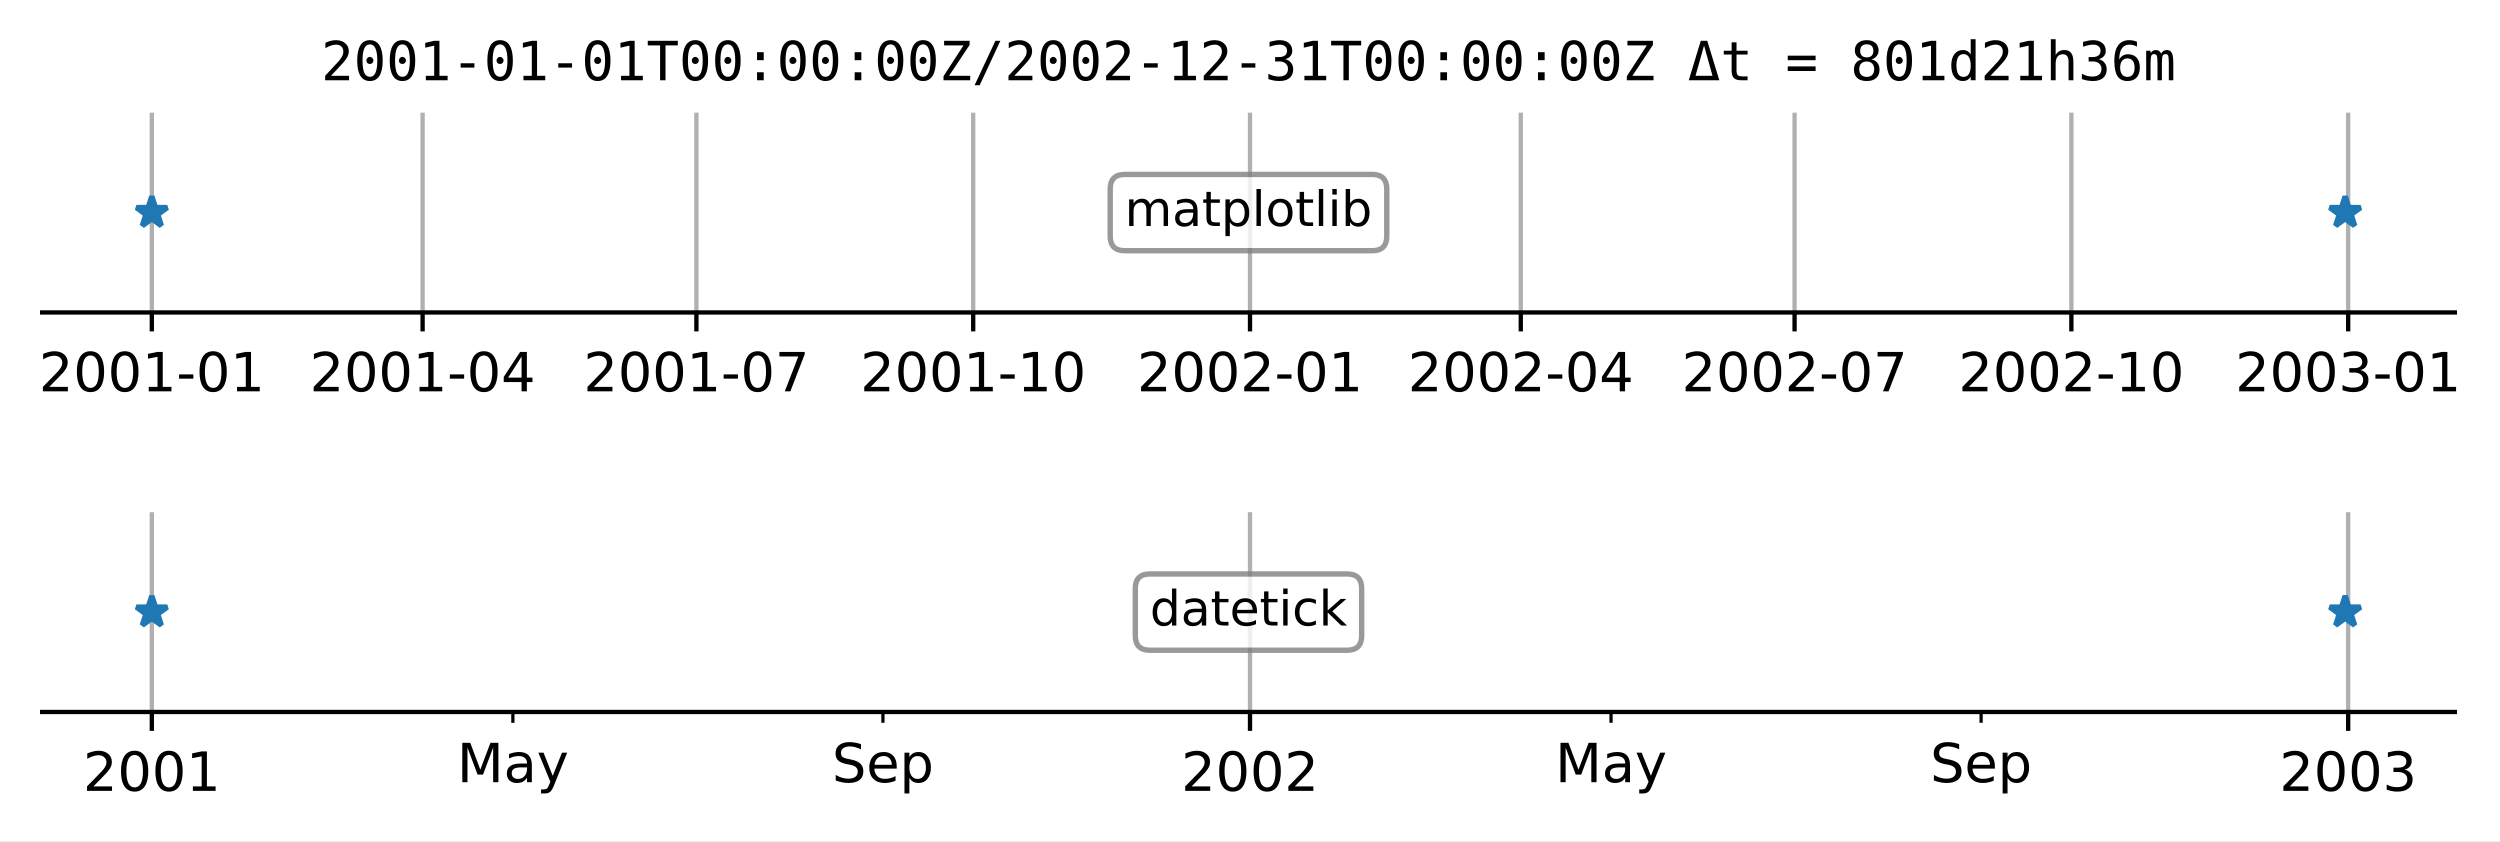
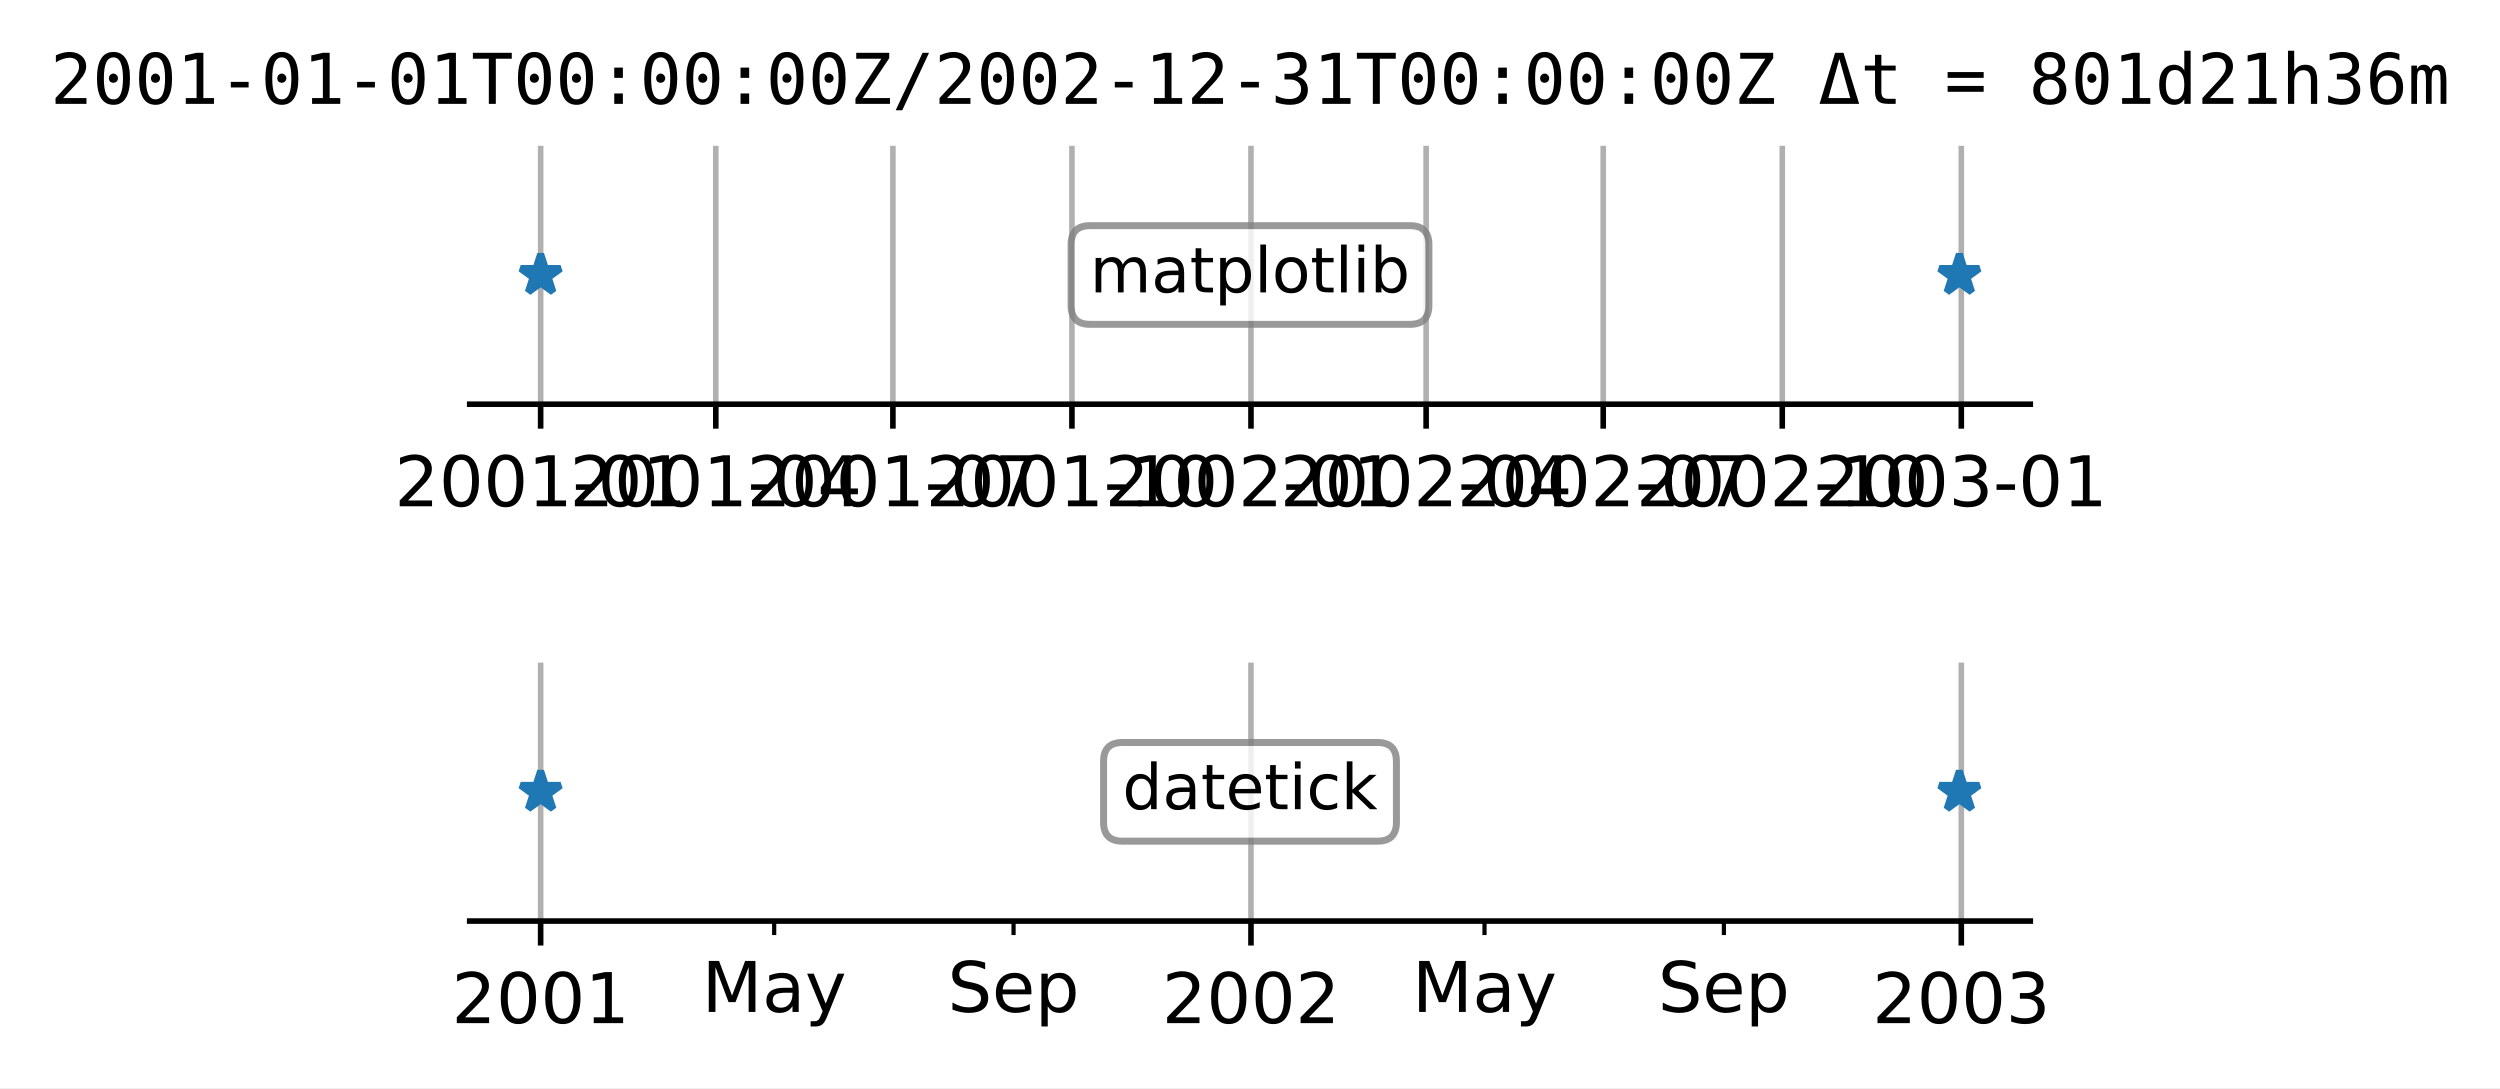
- <svg xmlns="http://www.w3.org/2000/svg" xmlns:xlink="http://www.w3.org/1999/xlink" width="462.558pt" height="155.61pt" viewBox="0 0 462.558 155.61" version="1.1">
+ <svg xmlns="http://www.w3.org/2000/svg" xmlns:xlink="http://www.w3.org/1999/xlink" width="357.558pt" height="155.61pt" viewBox="0 0 357.558 155.61" version="1.1">
  <defs>
    <style type="text/css">*{stroke-linejoin: round; stroke-linecap: butt}</style>
  </defs>
  <g id="figure_1">
    <g id="patch_1">
-       <path d="M 0 155.61  L 462.558 155.61  L 462.558 0  L 0 0  z " style="fill: #ffffff" />
+       <path d="M 0 155.61  L 357.558 155.61  L 357.558 0  L 0 0  z " style="fill: #ffffff" />
    </g>
    <g id="axes_1">
      <g id="patch_2">
-         <path d="M 7.8 57.812  L 454.2 57.812  L 454.2 20.852  L 7.8 20.852  z " style="fill: #ffffff" />
+         <path d="M 67.179 57.812  L 290.379 57.812  L 290.379 20.852  L 67.179 20.852  z " style="fill: #ffffff" />
      </g>
      <g id="matplotlib.axis_1">
        <g id="xtick_1">
          <g id="line2d_1">
-             <path d="M 28.091 57.812  L 28.091 20.852  " clip-path="url(#pa946808144)" style="fill: none; stroke: #b0b0b0; stroke-width: 0.8; stroke-linecap: square" />
+             <path d="M 77.324 57.812  L 77.324 20.852  " clip-path="url(#p162b3ab8ea)" style="fill: none; stroke: #b0b0b0; stroke-width: 0.8; stroke-linecap: square" />
          </g>
          <g id="line2d_2">
            <defs>
              <path id="m1e6c41ab66" d="M 0 0  L 0 3.5  " style="stroke: #000000; stroke-width: 0.8" />
            </defs>
            <g>
-               <use xlink:href="#m1e6c41ab66" x="28.091" y="57.812" style="stroke: #000000; stroke-width: 0.8" />
+               <use xlink:href="#m1e6c41ab66" x="77.324" y="57.812" style="stroke: #000000; stroke-width: 0.8" />
            </g>
          </g>
          <g id="text_1">
-             <text style="font-size: 10px; font-family: 'DejaVu Sans', 'Bitstream Vera Sans', 'Computer Modern Sans Serif', 'Lucida Grande', 'Verdana', 'Geneva', 'Lucid', 'Arial', 'Helvetica', 'Avant Garde', sans-serif; text-anchor: middle" x="28.091" y="72.41" transform="rotate(-0 28.09141 72.41)">2001-01</text>
+             <text style="font-size: 10px; font-family: 'DejaVu Sans', 'Bitstream Vera Sans', 'Computer Modern Sans Serif', 'Lucida Grande', 'Verdana', 'Geneva', 'Lucid', 'Arial', 'Helvetica', 'Avant Garde', sans-serif; text-anchor: middle" x="77.324" y="72.41" transform="rotate(-0 77.32436 72.41)">2001-01</text>
          </g>
        </g>
        <g id="xtick_2">
          <g id="line2d_3">
-             <path d="M 78.192 57.812  L 78.192 20.852  " clip-path="url(#pa946808144)" style="fill: none; stroke: #b0b0b0; stroke-width: 0.8; stroke-linecap: square" />
+             <path d="M 102.375 57.812  L 102.375 20.852  " clip-path="url(#p162b3ab8ea)" style="fill: none; stroke: #b0b0b0; stroke-width: 0.8; stroke-linecap: square" />
          </g>
          <g id="line2d_4">
            <g>
-               <use xlink:href="#m1e6c41ab66" x="78.192" y="57.812" style="stroke: #000000; stroke-width: 0.8" />
+               <use xlink:href="#m1e6c41ab66" x="102.375" y="57.812" style="stroke: #000000; stroke-width: 0.8" />
            </g>
          </g>
          <g id="text_2">
-             <text style="font-size: 10px; font-family: 'DejaVu Sans', 'Bitstream Vera Sans', 'Computer Modern Sans Serif', 'Lucida Grande', 'Verdana', 'Geneva', 'Lucid', 'Arial', 'Helvetica', 'Avant Garde', sans-serif; text-anchor: middle" x="78.192" y="72.41" transform="rotate(-0 78.19242 72.41)">2001-04</text>
+             <text style="font-size: 10px; font-family: 'DejaVu Sans', 'Bitstream Vera Sans', 'Computer Modern Sans Serif', 'Lucida Grande', 'Verdana', 'Geneva', 'Lucid', 'Arial', 'Helvetica', 'Avant Garde', sans-serif; text-anchor: middle" x="102.375" y="72.41" transform="rotate(-0 102.3749 72.41)">2001-04</text>
          </g>
        </g>
        <g id="xtick_3">
          <g id="line2d_5">
-             <path d="M 128.85 57.812  L 128.85 20.852  " clip-path="url(#pa946808144)" style="fill: none; stroke: #b0b0b0; stroke-width: 0.8; stroke-linecap: square" />
+             <path d="M 127.704 57.812  L 127.704 20.852  " clip-path="url(#p162b3ab8ea)" style="fill: none; stroke: #b0b0b0; stroke-width: 0.8; stroke-linecap: square" />
          </g>
          <g id="line2d_6">
            <g>
-               <use xlink:href="#m1e6c41ab66" x="128.85" y="57.812" style="stroke: #000000; stroke-width: 0.8" />
+               <use xlink:href="#m1e6c41ab66" x="127.704" y="57.812" style="stroke: #000000; stroke-width: 0.8" />
            </g>
          </g>
          <g id="text_3">
-             <text style="font-size: 10px; font-family: 'DejaVu Sans', 'Bitstream Vera Sans', 'Computer Modern Sans Serif', 'Lucida Grande', 'Verdana', 'Geneva', 'Lucid', 'Arial', 'Helvetica', 'Avant Garde', sans-serif; text-anchor: middle" x="128.85" y="72.41" transform="rotate(-0 128.8501 72.41)">2001-07</text>
+             <text style="font-size: 10px; font-family: 'DejaVu Sans', 'Bitstream Vera Sans', 'Computer Modern Sans Serif', 'Lucida Grande', 'Verdana', 'Geneva', 'Lucid', 'Arial', 'Helvetica', 'Avant Garde', sans-serif; text-anchor: middle" x="127.704" y="72.41" transform="rotate(-0 127.7037 72.41)">2001-07</text>
          </g>
        </g>
        <g id="xtick_4">
          <g id="line2d_7">
-             <path d="M 180.064 57.812  L 180.064 20.852  " clip-path="url(#pa946808144)" style="fill: none; stroke: #b0b0b0; stroke-width: 0.8; stroke-linecap: square" />
+             <path d="M 153.311 57.812  L 153.311 20.852  " clip-path="url(#p162b3ab8ea)" style="fill: none; stroke: #b0b0b0; stroke-width: 0.8; stroke-linecap: square" />
          </g>
          <g id="line2d_8">
            <g>
-               <use xlink:href="#m1e6c41ab66" x="180.064" y="57.812" style="stroke: #000000; stroke-width: 0.8" />
+               <use xlink:href="#m1e6c41ab66" x="153.311" y="57.812" style="stroke: #000000; stroke-width: 0.8" />
            </g>
          </g>
          <g id="text_4">
-             <text style="font-size: 10px; font-family: 'DejaVu Sans', 'Bitstream Vera Sans', 'Computer Modern Sans Serif', 'Lucida Grande', 'Verdana', 'Geneva', 'Lucid', 'Arial', 'Helvetica', 'Avant Garde', sans-serif; text-anchor: middle" x="180.064" y="72.41" transform="rotate(-0 180.0645 72.41)">2001-10</text>
+             <text style="font-size: 10px; font-family: 'DejaVu Sans', 'Bitstream Vera Sans', 'Computer Modern Sans Serif', 'Lucida Grande', 'Verdana', 'Geneva', 'Lucid', 'Arial', 'Helvetica', 'Avant Garde', sans-serif; text-anchor: middle" x="153.311" y="72.41" transform="rotate(-0 153.3109 72.41)">2001-10</text>
          </g>
        </g>
        <g id="xtick_5">
          <g id="line2d_9">
-             <path d="M 231.279 57.812  L 231.279 20.852  " clip-path="url(#pa946808144)" style="fill: none; stroke: #b0b0b0; stroke-width: 0.8; stroke-linecap: square" />
+             <path d="M 178.918 57.812  L 178.918 20.852  " clip-path="url(#p162b3ab8ea)" style="fill: none; stroke: #b0b0b0; stroke-width: 0.8; stroke-linecap: square" />
          </g>
          <g id="line2d_10">
            <g>
-               <use xlink:href="#m1e6c41ab66" x="231.279" y="57.812" style="stroke: #000000; stroke-width: 0.8" />
+               <use xlink:href="#m1e6c41ab66" x="178.918" y="57.812" style="stroke: #000000; stroke-width: 0.8" />
            </g>
          </g>
          <g id="text_5">
-             <text style="font-size: 10px; font-family: 'DejaVu Sans', 'Bitstream Vera Sans', 'Computer Modern Sans Serif', 'Lucida Grande', 'Verdana', 'Geneva', 'Lucid', 'Arial', 'Helvetica', 'Avant Garde', sans-serif; text-anchor: middle" x="231.279" y="72.41" transform="rotate(-0 231.2788 72.41)">2002-01</text>
+             <text style="font-size: 10px; font-family: 'DejaVu Sans', 'Bitstream Vera Sans', 'Computer Modern Sans Serif', 'Lucida Grande', 'Verdana', 'Geneva', 'Lucid', 'Arial', 'Helvetica', 'Avant Garde', sans-serif; text-anchor: middle" x="178.918" y="72.41" transform="rotate(-0 178.9181 72.41)">2002-01</text>
          </g>
        </g>
        <g id="xtick_6">
          <g id="line2d_11">
-             <path d="M 281.38 57.812  L 281.38 20.852  " clip-path="url(#pa946808144)" style="fill: none; stroke: #b0b0b0; stroke-width: 0.8; stroke-linecap: square" />
+             <path d="M 203.969 57.812  L 203.969 20.852  " clip-path="url(#p162b3ab8ea)" style="fill: none; stroke: #b0b0b0; stroke-width: 0.8; stroke-linecap: square" />
          </g>
          <g id="line2d_12">
            <g>
-               <use xlink:href="#m1e6c41ab66" x="281.38" y="57.812" style="stroke: #000000; stroke-width: 0.8" />
+               <use xlink:href="#m1e6c41ab66" x="203.969" y="57.812" style="stroke: #000000; stroke-width: 0.8" />
            </g>
          </g>
          <g id="text_6">
-             <text style="font-size: 10px; font-family: 'DejaVu Sans', 'Bitstream Vera Sans', 'Computer Modern Sans Serif', 'Lucida Grande', 'Verdana', 'Geneva', 'Lucid', 'Arial', 'Helvetica', 'Avant Garde', sans-serif; text-anchor: middle" x="281.38" y="72.41" transform="rotate(-0 281.3798 72.41)">2002-04</text>
+             <text style="font-size: 10px; font-family: 'DejaVu Sans', 'Bitstream Vera Sans', 'Computer Modern Sans Serif', 'Lucida Grande', 'Verdana', 'Geneva', 'Lucid', 'Arial', 'Helvetica', 'Avant Garde', sans-serif; text-anchor: middle" x="203.969" y="72.41" transform="rotate(-0 203.9686 72.41)">2002-04</text>
          </g>
        </g>
        <g id="xtick_7">
          <g id="line2d_13">
-             <path d="M 332.038 57.812  L 332.038 20.852  " clip-path="url(#pa946808144)" style="fill: none; stroke: #b0b0b0; stroke-width: 0.8; stroke-linecap: square" />
+             <path d="M 229.297 57.812  L 229.297 20.852  " clip-path="url(#p162b3ab8ea)" style="fill: none; stroke: #b0b0b0; stroke-width: 0.8; stroke-linecap: square" />
          </g>
          <g id="line2d_14">
            <g>
-               <use xlink:href="#m1e6c41ab66" x="332.038" y="57.812" style="stroke: #000000; stroke-width: 0.8" />
+               <use xlink:href="#m1e6c41ab66" x="229.297" y="57.812" style="stroke: #000000; stroke-width: 0.8" />
            </g>
          </g>
          <g id="text_7">
-             <text style="font-size: 10px; font-family: 'DejaVu Sans', 'Bitstream Vera Sans', 'Computer Modern Sans Serif', 'Lucida Grande', 'Verdana', 'Geneva', 'Lucid', 'Arial', 'Helvetica', 'Avant Garde', sans-serif; text-anchor: middle" x="332.038" y="72.41" transform="rotate(-0 332.0375 72.41)">2002-07</text>
+             <text style="font-size: 10px; font-family: 'DejaVu Sans', 'Bitstream Vera Sans', 'Computer Modern Sans Serif', 'Lucida Grande', 'Verdana', 'Geneva', 'Lucid', 'Arial', 'Helvetica', 'Avant Garde', sans-serif; text-anchor: middle" x="229.297" y="72.41" transform="rotate(-0 229.2974 72.41)">2002-07</text>
          </g>
        </g>
        <g id="xtick_8">
          <g id="line2d_15">
-             <path d="M 383.252 57.812  L 383.252 20.852  " clip-path="url(#pa946808144)" style="fill: none; stroke: #b0b0b0; stroke-width: 0.8; stroke-linecap: square" />
+             <path d="M 254.905 57.812  L 254.905 20.852  " clip-path="url(#p162b3ab8ea)" style="fill: none; stroke: #b0b0b0; stroke-width: 0.8; stroke-linecap: square" />
          </g>
          <g id="line2d_16">
            <g>
-               <use xlink:href="#m1e6c41ab66" x="383.252" y="57.812" style="stroke: #000000; stroke-width: 0.8" />
+               <use xlink:href="#m1e6c41ab66" x="254.905" y="57.812" style="stroke: #000000; stroke-width: 0.8" />
            </g>
          </g>
          <g id="text_8">
-             <text style="font-size: 10px; font-family: 'DejaVu Sans', 'Bitstream Vera Sans', 'Computer Modern Sans Serif', 'Lucida Grande', 'Verdana', 'Geneva', 'Lucid', 'Arial', 'Helvetica', 'Avant Garde', sans-serif; text-anchor: middle" x="383.252" y="72.41" transform="rotate(-0 383.2519 72.41)">2002-10</text>
+             <text style="font-size: 10px; font-family: 'DejaVu Sans', 'Bitstream Vera Sans', 'Computer Modern Sans Serif', 'Lucida Grande', 'Verdana', 'Geneva', 'Lucid', 'Arial', 'Helvetica', 'Avant Garde', sans-serif; text-anchor: middle" x="254.905" y="72.41" transform="rotate(-0 254.9046 72.41)">2002-10</text>
          </g>
        </g>
        <g id="xtick_9">
          <g id="line2d_17">
-             <path d="M 434.466 57.812  L 434.466 20.852  " clip-path="url(#pa946808144)" style="fill: none; stroke: #b0b0b0; stroke-width: 0.8; stroke-linecap: square" />
+             <path d="M 280.512 57.812  L 280.512 20.852  " clip-path="url(#p162b3ab8ea)" style="fill: none; stroke: #b0b0b0; stroke-width: 0.8; stroke-linecap: square" />
          </g>
          <g id="line2d_18">
            <g>
-               <use xlink:href="#m1e6c41ab66" x="434.466" y="57.812" style="stroke: #000000; stroke-width: 0.8" />
+               <use xlink:href="#m1e6c41ab66" x="280.512" y="57.812" style="stroke: #000000; stroke-width: 0.8" />
            </g>
          </g>
          <g id="text_9">
-             <text style="font-size: 10px; font-family: 'DejaVu Sans', 'Bitstream Vera Sans', 'Computer Modern Sans Serif', 'Lucida Grande', 'Verdana', 'Geneva', 'Lucid', 'Arial', 'Helvetica', 'Avant Garde', sans-serif; text-anchor: middle" x="434.466" y="72.41" transform="rotate(-0 434.4663 72.41)">2003-01</text>
+             <text style="font-size: 10px; font-family: 'DejaVu Sans', 'Bitstream Vera Sans', 'Computer Modern Sans Serif', 'Lucida Grande', 'Verdana', 'Geneva', 'Lucid', 'Arial', 'Helvetica', 'Avant Garde', sans-serif; text-anchor: middle" x="280.512" y="72.41" transform="rotate(-0 280.5118 72.41)">2003-01</text>
          </g>
        </g>
      </g>
      <g id="line2d_19">
        <defs>
          <path id="maf42e94cd1" d="M 0 -3  L -0.674 -0.927  L -2.853 -0.927  L -1.09 0.354  L -1.763 2.427  L -0 1.146  L 1.763 2.427  L 1.09 0.354  L 2.853 -0.927  L 0.674 -0.927  z " style="stroke: #1f77b4; stroke-linejoin: bevel" />
        </defs>
-         <g clip-path="url(#pa946808144)">
-           <use xlink:href="#maf42e94cd1" x="28.091" y="39.332" style="fill: #1f77b4; stroke: #1f77b4; stroke-linejoin: bevel" />
-           <use xlink:href="#maf42e94cd1" x="433.91" y="39.332" style="fill: #1f77b4; stroke: #1f77b4; stroke-linejoin: bevel" />
+         <g clip-path="url(#p162b3ab8ea)">
+           <use xlink:href="#maf42e94cd1" x="77.324" y="39.332" style="fill: #1f77b4; stroke: #1f77b4; stroke-linejoin: bevel" />
+           <use xlink:href="#maf42e94cd1" x="280.233" y="39.332" style="fill: #1f77b4; stroke: #1f77b4; stroke-linejoin: bevel" />
        </g>
      </g>
      <g id="patch_3">
-         <path d="M 7.8 57.812  L 454.2 57.812  " style="fill: none; stroke: #000000; stroke-width: 0.8; stroke-linejoin: miter; stroke-linecap: square" />
+         <path d="M 67.179 57.812  L 290.379 57.812  " style="fill: none; stroke: #000000; stroke-width: 0.8; stroke-linejoin: miter; stroke-linecap: square" />
      </g>
      <g id="text_10">
        <g id="patch_4">
-           <path d="M 208.114 46.387  L 253.887 46.387  Q 256.587 46.387 256.587 43.687  L 256.587 34.976  Q 256.587 32.276 253.887 32.276  L 208.114 32.276  Q 205.414 32.276 205.414 34.976  L 205.414 43.687  Q 205.414 46.387 208.114 46.387  z " style="fill: #ffffff; opacity: 0.8; stroke: #808080; stroke-linejoin: miter" />
-         </g>
-         <text style="font-size: 9px; font-family: 'DejaVu Sans', 'Bitstream Vera Sans', 'Computer Modern Sans Serif', 'Lucida Grande', 'Verdana', 'Geneva', 'Lucid', 'Arial', 'Helvetica', 'Avant Garde', sans-serif; text-anchor: middle" x="231" y="41.815" transform="rotate(-0 231.0005 41.815)">matplotlib</text>
+           <path d="M 155.892 46.387  L 201.666 46.387  Q 204.366 46.387 204.366 43.687  L 204.366 34.976  Q 204.366 32.276 201.666 32.276  L 155.892 32.276  Q 153.192 32.276 153.192 34.976  L 153.192 43.687  Q 153.192 46.387 155.892 46.387  z " style="fill: #ffffff; opacity: 0.8; stroke: #808080; stroke-linejoin: miter" />
+         </g>
+         <text style="font-size: 9px; font-family: 'DejaVu Sans', 'Bitstream Vera Sans', 'Computer Modern Sans Serif', 'Lucida Grande', 'Verdana', 'Geneva', 'Lucid', 'Arial', 'Helvetica', 'Avant Garde', sans-serif; text-anchor: middle" x="178.779" y="41.815" transform="rotate(-0 178.7789 41.815)">matplotlib</text>
      </g>
      <g id="text_11">
-         <text style="font-size: 10px; font-family: 'DejaVu Sans Mono', 'Bitstream Vera Sans Mono', 'Computer Modern Typewriter', 'Andale Mono', 'Nimbus Mono L', 'Courier New', 'Courier', 'Fixed', 'Terminal', monospace; text-anchor: middle" x="231" y="14.852" transform="rotate(-0 231.0005 14.85156)">2001-01-01T00:00:00Z/2002-12-31T00:00:00Z Δt = 801d21h36m</text>
+         <text style="font-size: 10px; font-family: 'DejaVu Sans Mono', 'Bitstream Vera Sans Mono', 'Computer Modern Typewriter', 'Andale Mono', 'Nimbus Mono L', 'Courier New', 'Courier', 'Fixed', 'Terminal', monospace; text-anchor: middle" x="178.779" y="14.852" transform="rotate(-0 178.7789 14.85156)">2001-01-01T00:00:00Z/2002-12-31T00:00:00Z Δt = 801d21h36m</text>
      </g>
    </g>
    <g id="axes_2">
      <g id="patch_5">
-         <path d="M 7.8 131.732  L 454.2 131.732  L 454.2 94.772  L 7.8 94.772  z " style="fill: #ffffff" />
+         <path d="M 67.179 131.732  L 290.379 131.732  L 290.379 94.772  L 67.179 94.772  z " style="fill: #ffffff" />
      </g>
      <g id="matplotlib.axis_2">
        <g id="xtick_10">
          <g id="line2d_20">
-             <path d="M 28.091 131.732  L 28.091 94.772  " clip-path="url(#p733ab4ef03)" style="fill: none; stroke: #b0b0b0; stroke-width: 0.8; stroke-linecap: square" />
+             <path d="M 77.324 131.732  L 77.324 94.772  " clip-path="url(#p50e96a7942)" style="fill: none; stroke: #b0b0b0; stroke-width: 0.8; stroke-linecap: square" />
          </g>
          <g id="line2d_21">
            <g>
-               <use xlink:href="#m1e6c41ab66" x="28.091" y="131.732" style="stroke: #000000; stroke-width: 0.8" />
+               <use xlink:href="#m1e6c41ab66" x="77.324" y="131.732" style="stroke: #000000; stroke-width: 0.8" />
            </g>
          </g>
          <g id="text_12">
-             <text style="font-size: 10px; font-family: 'DejaVu Sans', 'Bitstream Vera Sans', 'Computer Modern Sans Serif', 'Lucida Grande', 'Verdana', 'Geneva', 'Lucid', 'Arial', 'Helvetica', 'Avant Garde', sans-serif; text-anchor: middle" x="28.091" y="146.33" transform="rotate(-0 28.09141 146.33)">2001</text>
+             <text style="font-size: 10px; font-family: 'DejaVu Sans', 'Bitstream Vera Sans', 'Computer Modern Sans Serif', 'Lucida Grande', 'Verdana', 'Geneva', 'Lucid', 'Arial', 'Helvetica', 'Avant Garde', sans-serif; text-anchor: middle" x="77.324" y="146.33" transform="rotate(-0 77.32436 146.33)">2001</text>
          </g>
        </g>
        <g id="xtick_11">
          <g id="line2d_22">
-             <path d="M 231.279 131.732  L 231.279 94.772  " clip-path="url(#p733ab4ef03)" style="fill: none; stroke: #b0b0b0; stroke-width: 0.8; stroke-linecap: square" />
+             <path d="M 178.918 131.732  L 178.918 94.772  " clip-path="url(#p50e96a7942)" style="fill: none; stroke: #b0b0b0; stroke-width: 0.8; stroke-linecap: square" />
          </g>
          <g id="line2d_23">
            <g>
-               <use xlink:href="#m1e6c41ab66" x="231.279" y="131.732" style="stroke: #000000; stroke-width: 0.8" />
+               <use xlink:href="#m1e6c41ab66" x="178.918" y="131.732" style="stroke: #000000; stroke-width: 0.8" />
            </g>
          </g>
          <g id="text_13">
-             <text style="font-size: 10px; font-family: 'DejaVu Sans', 'Bitstream Vera Sans', 'Computer Modern Sans Serif', 'Lucida Grande', 'Verdana', 'Geneva', 'Lucid', 'Arial', 'Helvetica', 'Avant Garde', sans-serif; text-anchor: middle" x="231.279" y="146.33" transform="rotate(-0 231.2788 146.33)">2002</text>
+             <text style="font-size: 10px; font-family: 'DejaVu Sans', 'Bitstream Vera Sans', 'Computer Modern Sans Serif', 'Lucida Grande', 'Verdana', 'Geneva', 'Lucid', 'Arial', 'Helvetica', 'Avant Garde', sans-serif; text-anchor: middle" x="178.918" y="146.33" transform="rotate(-0 178.9181 146.33)">2002</text>
          </g>
        </g>
        <g id="xtick_12">
          <g id="line2d_24">
-             <path d="M 434.466 131.732  L 434.466 94.772  " clip-path="url(#p733ab4ef03)" style="fill: none; stroke: #b0b0b0; stroke-width: 0.8; stroke-linecap: square" />
+             <path d="M 280.512 131.732  L 280.512 94.772  " clip-path="url(#p50e96a7942)" style="fill: none; stroke: #b0b0b0; stroke-width: 0.8; stroke-linecap: square" />
          </g>
          <g id="line2d_25">
            <g>
-               <use xlink:href="#m1e6c41ab66" x="434.466" y="131.732" style="stroke: #000000; stroke-width: 0.8" />
+               <use xlink:href="#m1e6c41ab66" x="280.512" y="131.732" style="stroke: #000000; stroke-width: 0.8" />
            </g>
          </g>
          <g id="text_14">
-             <text style="font-size: 10px; font-family: 'DejaVu Sans', 'Bitstream Vera Sans', 'Computer Modern Sans Serif', 'Lucida Grande', 'Verdana', 'Geneva', 'Lucid', 'Arial', 'Helvetica', 'Avant Garde', sans-serif; text-anchor: middle" x="434.466" y="146.33" transform="rotate(-0 434.4663 146.33)">2003</text>
+             <text style="font-size: 10px; font-family: 'DejaVu Sans', 'Bitstream Vera Sans', 'Computer Modern Sans Serif', 'Lucida Grande', 'Verdana', 'Geneva', 'Lucid', 'Arial', 'Helvetica', 'Avant Garde', sans-serif; text-anchor: middle" x="280.512" y="146.33" transform="rotate(-0 280.5118 146.33)">2003</text>
          </g>
        </g>
        <g id="xtick_13">
          <g id="line2d_26">
            <defs>
              <path id="m7da8c832f9" d="M 0 0  L 0 2  " style="stroke: #000000; stroke-width: 0.6" />
            </defs>
            <g>
-               <use xlink:href="#m7da8c832f9" x="94.893" y="131.732" style="stroke: #000000; stroke-width: 0.6" />
+               <use xlink:href="#m7da8c832f9" x="110.725" y="131.732" style="stroke: #000000; stroke-width: 0.6" />
            </g>
          </g>
          <g id="text_15">
-             <text style="font-size: 10px; font-family: 'DejaVu Sans', 'Bitstream Vera Sans', 'Computer Modern Sans Serif', 'Lucida Grande', 'Verdana', 'Geneva', 'Lucid', 'Arial', 'Helvetica', 'Avant Garde', sans-serif; text-anchor: middle" x="94.893" y="144.73" transform="rotate(-0 94.89275 144.73)">May</text>
+             <text style="font-size: 10px; font-family: 'DejaVu Sans', 'Bitstream Vera Sans', 'Computer Modern Sans Serif', 'Lucida Grande', 'Verdana', 'Geneva', 'Lucid', 'Arial', 'Helvetica', 'Avant Garde', sans-serif; text-anchor: middle" x="110.725" y="144.73" transform="rotate(-0 110.725 144.73)">May</text>
          </g>
        </g>
        <g id="xtick_14">
          <g id="line2d_27">
            <g>
-               <use xlink:href="#m7da8c832f9" x="163.364" y="131.732" style="stroke: #000000; stroke-width: 0.6" />
+               <use xlink:href="#m7da8c832f9" x="144.961" y="131.732" style="stroke: #000000; stroke-width: 0.6" />
            </g>
          </g>
          <g id="text_16">
-             <text style="font-size: 10px; font-family: 'DejaVu Sans', 'Bitstream Vera Sans', 'Computer Modern Sans Serif', 'Lucida Grande', 'Verdana', 'Geneva', 'Lucid', 'Arial', 'Helvetica', 'Avant Garde', sans-serif; text-anchor: middle" x="163.364" y="144.73" transform="rotate(-0 163.3641 144.73)">Sep</text>
+             <text style="font-size: 10px; font-family: 'DejaVu Sans', 'Bitstream Vera Sans', 'Computer Modern Sans Serif', 'Lucida Grande', 'Verdana', 'Geneva', 'Lucid', 'Arial', 'Helvetica', 'Avant Garde', sans-serif; text-anchor: middle" x="144.961" y="144.73" transform="rotate(-0 144.9607 144.73)">Sep</text>
          </g>
        </g>
        <g id="xtick_15">
          <g id="line2d_28">
            <g>
-               <use xlink:href="#m7da8c832f9" x="298.08" y="131.732" style="stroke: #000000; stroke-width: 0.6" />
+               <use xlink:href="#m7da8c832f9" x="212.319" y="131.732" style="stroke: #000000; stroke-width: 0.6" />
            </g>
          </g>
          <g id="text_17">
-             <text style="font-size: 10px; font-family: 'DejaVu Sans', 'Bitstream Vera Sans', 'Computer Modern Sans Serif', 'Lucida Grande', 'Verdana', 'Geneva', 'Lucid', 'Arial', 'Helvetica', 'Avant Garde', sans-serif; text-anchor: middle" x="298.08" y="144.73" transform="rotate(-0 298.0802 144.73)">May</text>
+             <text style="font-size: 10px; font-family: 'DejaVu Sans', 'Bitstream Vera Sans', 'Computer Modern Sans Serif', 'Lucida Grande', 'Verdana', 'Geneva', 'Lucid', 'Arial', 'Helvetica', 'Avant Garde', sans-serif; text-anchor: middle" x="212.319" y="144.73" transform="rotate(-0 212.3187 144.73)">May</text>
          </g>
        </g>
        <g id="xtick_16">
          <g id="line2d_29">
            <g>
-               <use xlink:href="#m7da8c832f9" x="366.552" y="131.732" style="stroke: #000000; stroke-width: 0.6" />
+               <use xlink:href="#m7da8c832f9" x="246.554" y="131.732" style="stroke: #000000; stroke-width: 0.6" />
            </g>
          </g>
          <g id="text_18">
-             <text style="font-size: 10px; font-family: 'DejaVu Sans', 'Bitstream Vera Sans', 'Computer Modern Sans Serif', 'Lucida Grande', 'Verdana', 'Geneva', 'Lucid', 'Arial', 'Helvetica', 'Avant Garde', sans-serif; text-anchor: middle" x="366.552" y="144.73" transform="rotate(-0 366.5516 144.73)">Sep</text>
+             <text style="font-size: 10px; font-family: 'DejaVu Sans', 'Bitstream Vera Sans', 'Computer Modern Sans Serif', 'Lucida Grande', 'Verdana', 'Geneva', 'Lucid', 'Arial', 'Helvetica', 'Avant Garde', sans-serif; text-anchor: middle" x="246.554" y="144.73" transform="rotate(-0 246.5544 144.73)">Sep</text>
          </g>
        </g>
      </g>
      <g id="line2d_30">
-         <g clip-path="url(#p733ab4ef03)">
-           <use xlink:href="#maf42e94cd1" x="28.091" y="113.252" style="fill: #1f77b4; stroke: #1f77b4; stroke-linejoin: bevel" />
-           <use xlink:href="#maf42e94cd1" x="433.91" y="113.252" style="fill: #1f77b4; stroke: #1f77b4; stroke-linejoin: bevel" />
+         <g clip-path="url(#p50e96a7942)">
+           <use xlink:href="#maf42e94cd1" x="77.324" y="113.252" style="fill: #1f77b4; stroke: #1f77b4; stroke-linejoin: bevel" />
+           <use xlink:href="#maf42e94cd1" x="280.233" y="113.252" style="fill: #1f77b4; stroke: #1f77b4; stroke-linejoin: bevel" />
        </g>
      </g>
      <g id="patch_6">
-         <path d="M 7.8 131.732  L 454.2 131.732  " style="fill: none; stroke: #000000; stroke-width: 0.8; stroke-linejoin: miter; stroke-linecap: square" />
+         <path d="M 67.179 131.732  L 290.379 131.732  " style="fill: none; stroke: #000000; stroke-width: 0.8; stroke-linejoin: miter; stroke-linecap: square" />
      </g>
      <g id="text_19">
        <g id="patch_7">
-           <path d="M 212.759 120.307  L 249.242 120.307  Q 251.942 120.307 251.942 117.607  L 251.942 108.896  Q 251.942 106.196 249.242 106.196  L 212.759 106.196  Q 210.059 106.196 210.059 108.896  L 210.059 117.607  Q 210.059 120.307 212.759 120.307  z " style="fill: #ffffff; opacity: 0.8; stroke: #808080; stroke-linejoin: miter" />
-         </g>
-         <text style="font-size: 9px; font-family: 'DejaVu Sans', 'Bitstream Vera Sans', 'Computer Modern Sans Serif', 'Lucida Grande', 'Verdana', 'Geneva', 'Lucid', 'Arial', 'Helvetica', 'Avant Garde', sans-serif; text-anchor: middle" x="231" y="115.735" transform="rotate(-0 231.0005 115.735)">datetick</text>
+           <path d="M 160.537 120.307  L 197.021 120.307  Q 199.721 120.307 199.721 117.607  L 199.721 108.896  Q 199.721 106.196 197.021 106.196  L 160.537 106.196  Q 157.837 106.196 157.837 108.896  L 157.837 117.607  Q 157.837 120.307 160.537 120.307  z " style="fill: #ffffff; opacity: 0.8; stroke: #808080; stroke-linejoin: miter" />
+         </g>
+         <text style="font-size: 9px; font-family: 'DejaVu Sans', 'Bitstream Vera Sans', 'Computer Modern Sans Serif', 'Lucida Grande', 'Verdana', 'Geneva', 'Lucid', 'Arial', 'Helvetica', 'Avant Garde', sans-serif; text-anchor: middle" x="178.779" y="115.735" transform="rotate(-0 178.7789 115.735)">datetick</text>
      </g>
    </g>
  </g>
  <defs>
-     <clipPath id="pa946808144">
-       <rect x="7.8" y="20.852" width="446.4" height="36.96" />
+     <clipPath id="p162b3ab8ea">
+       <rect x="67.179" y="20.852" width="223.2" height="36.96" />
    </clipPath>
-     <clipPath id="p733ab4ef03">
-       <rect x="7.8" y="94.772" width="446.4" height="36.96" />
+     <clipPath id="p50e96a7942">
+       <rect x="67.179" y="94.772" width="223.2" height="36.96" />
    </clipPath>
  </defs>
</svg>
